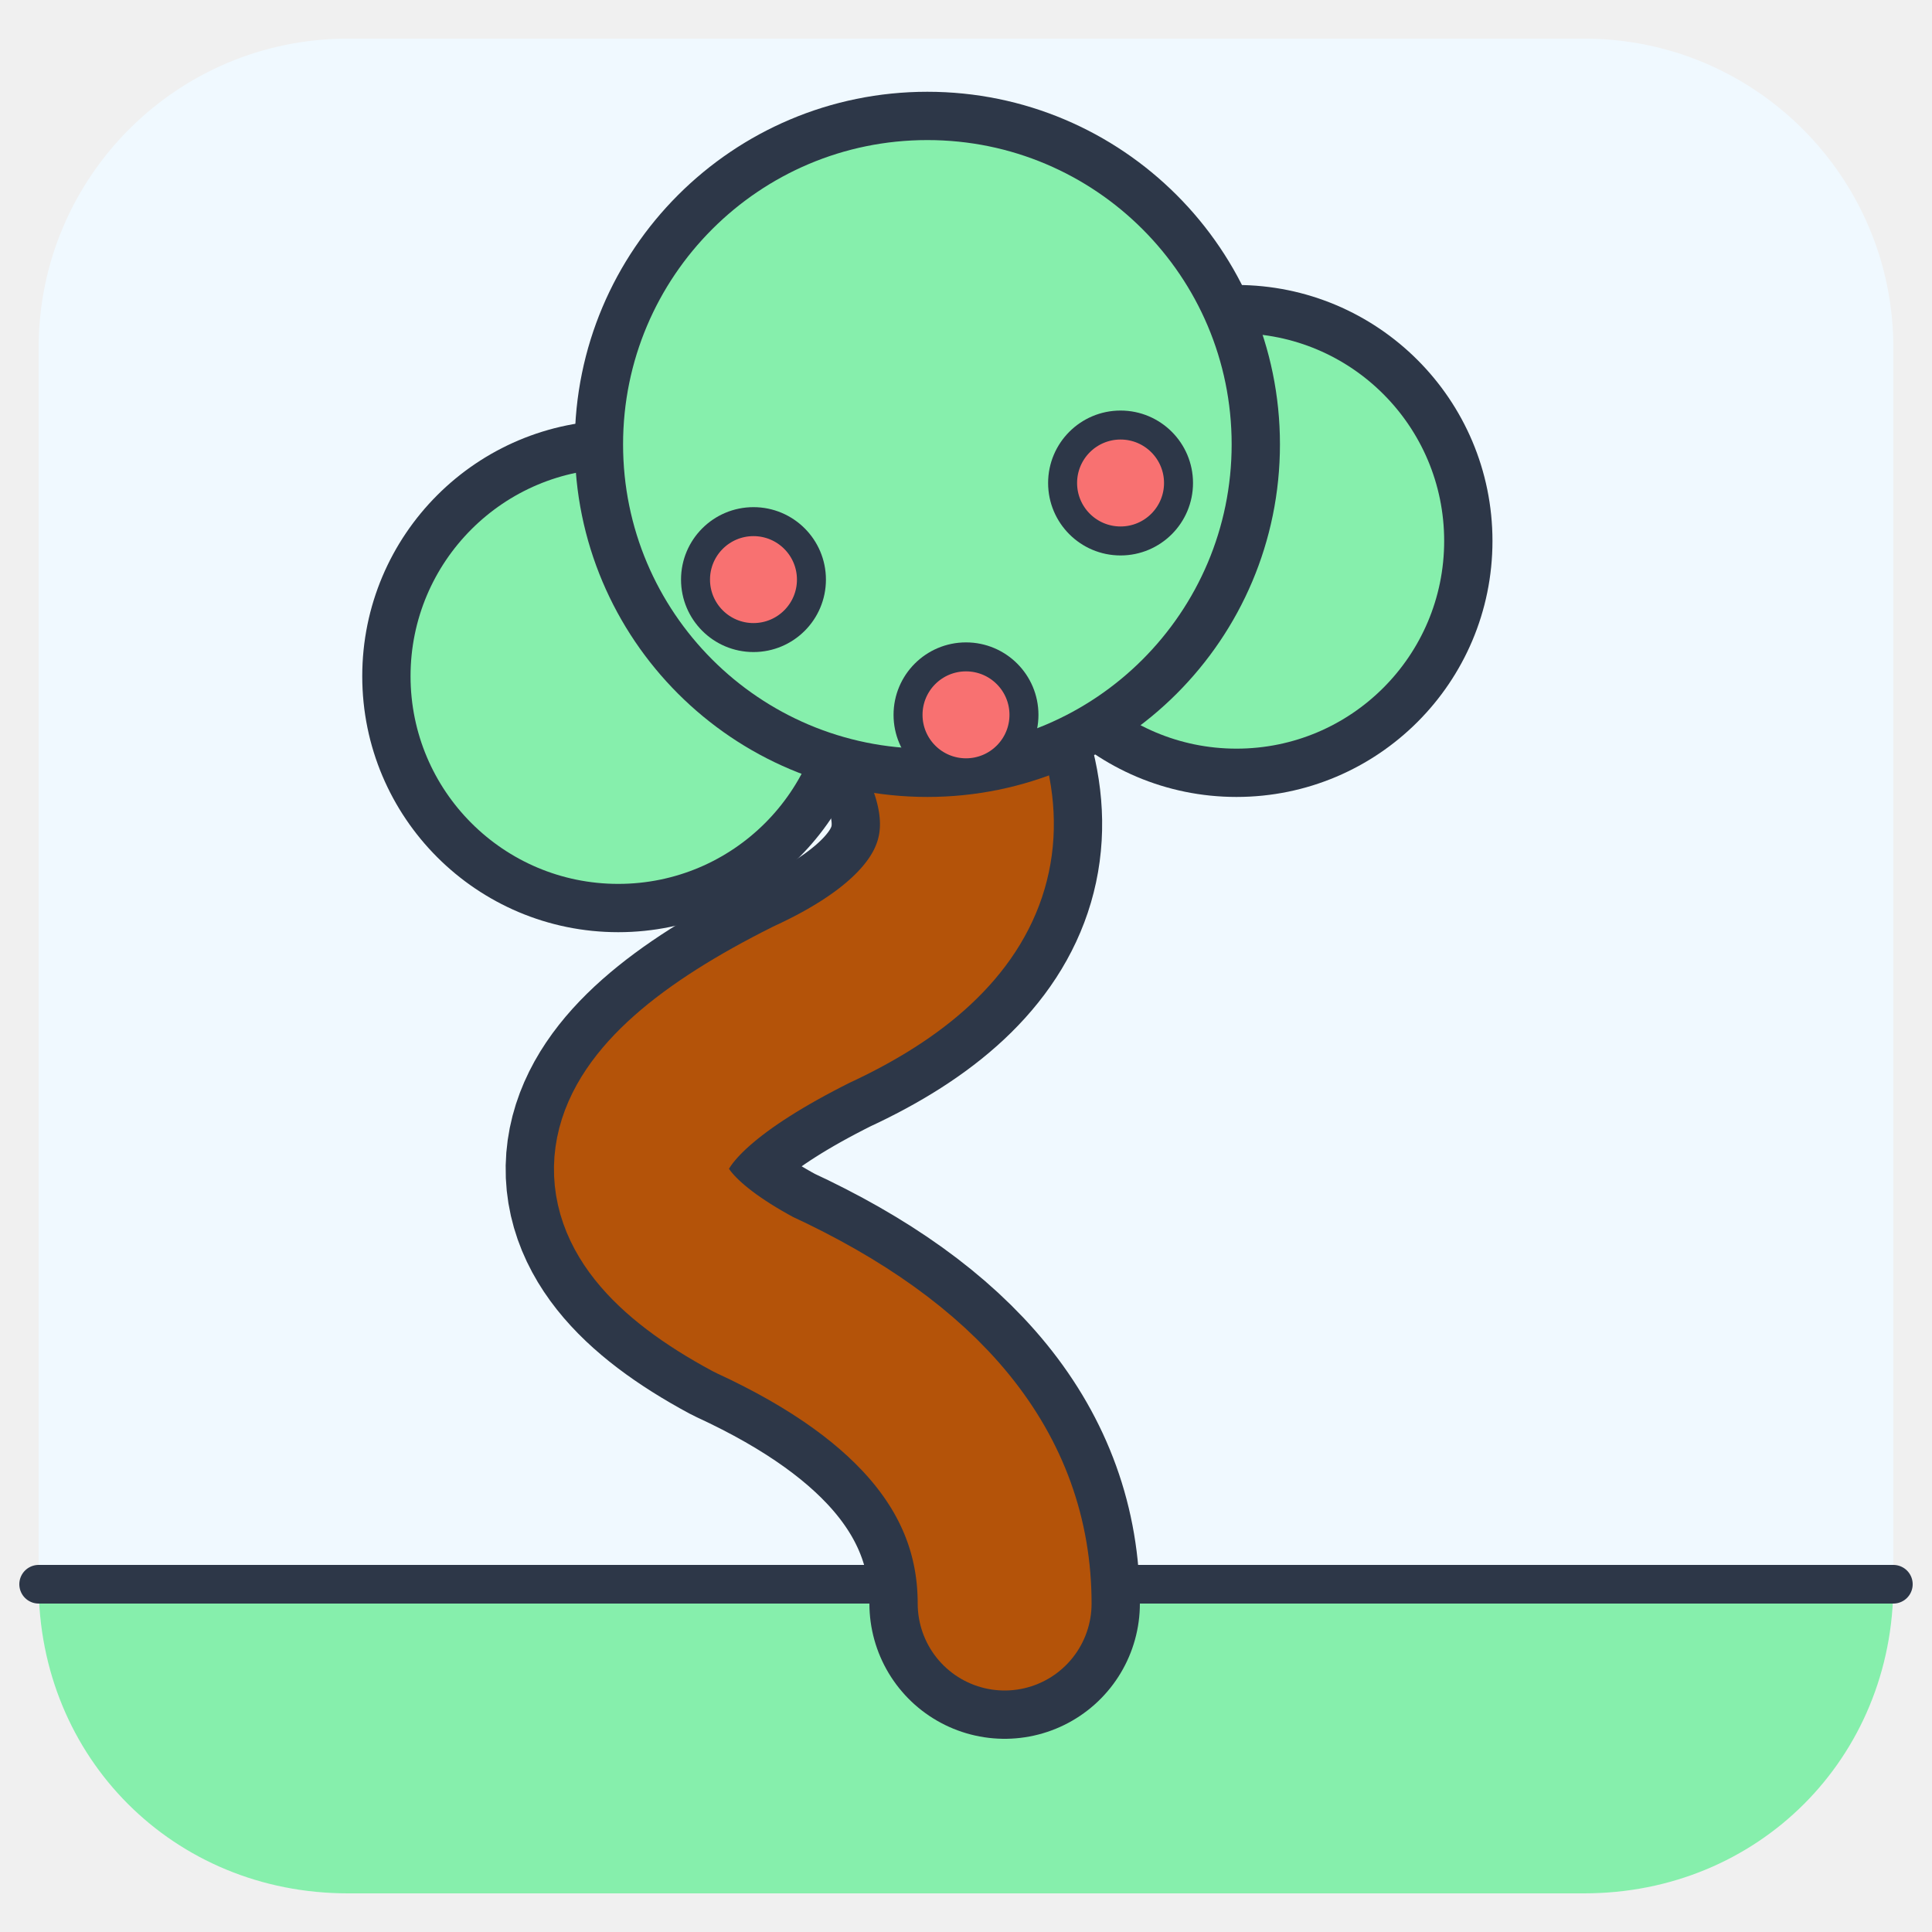
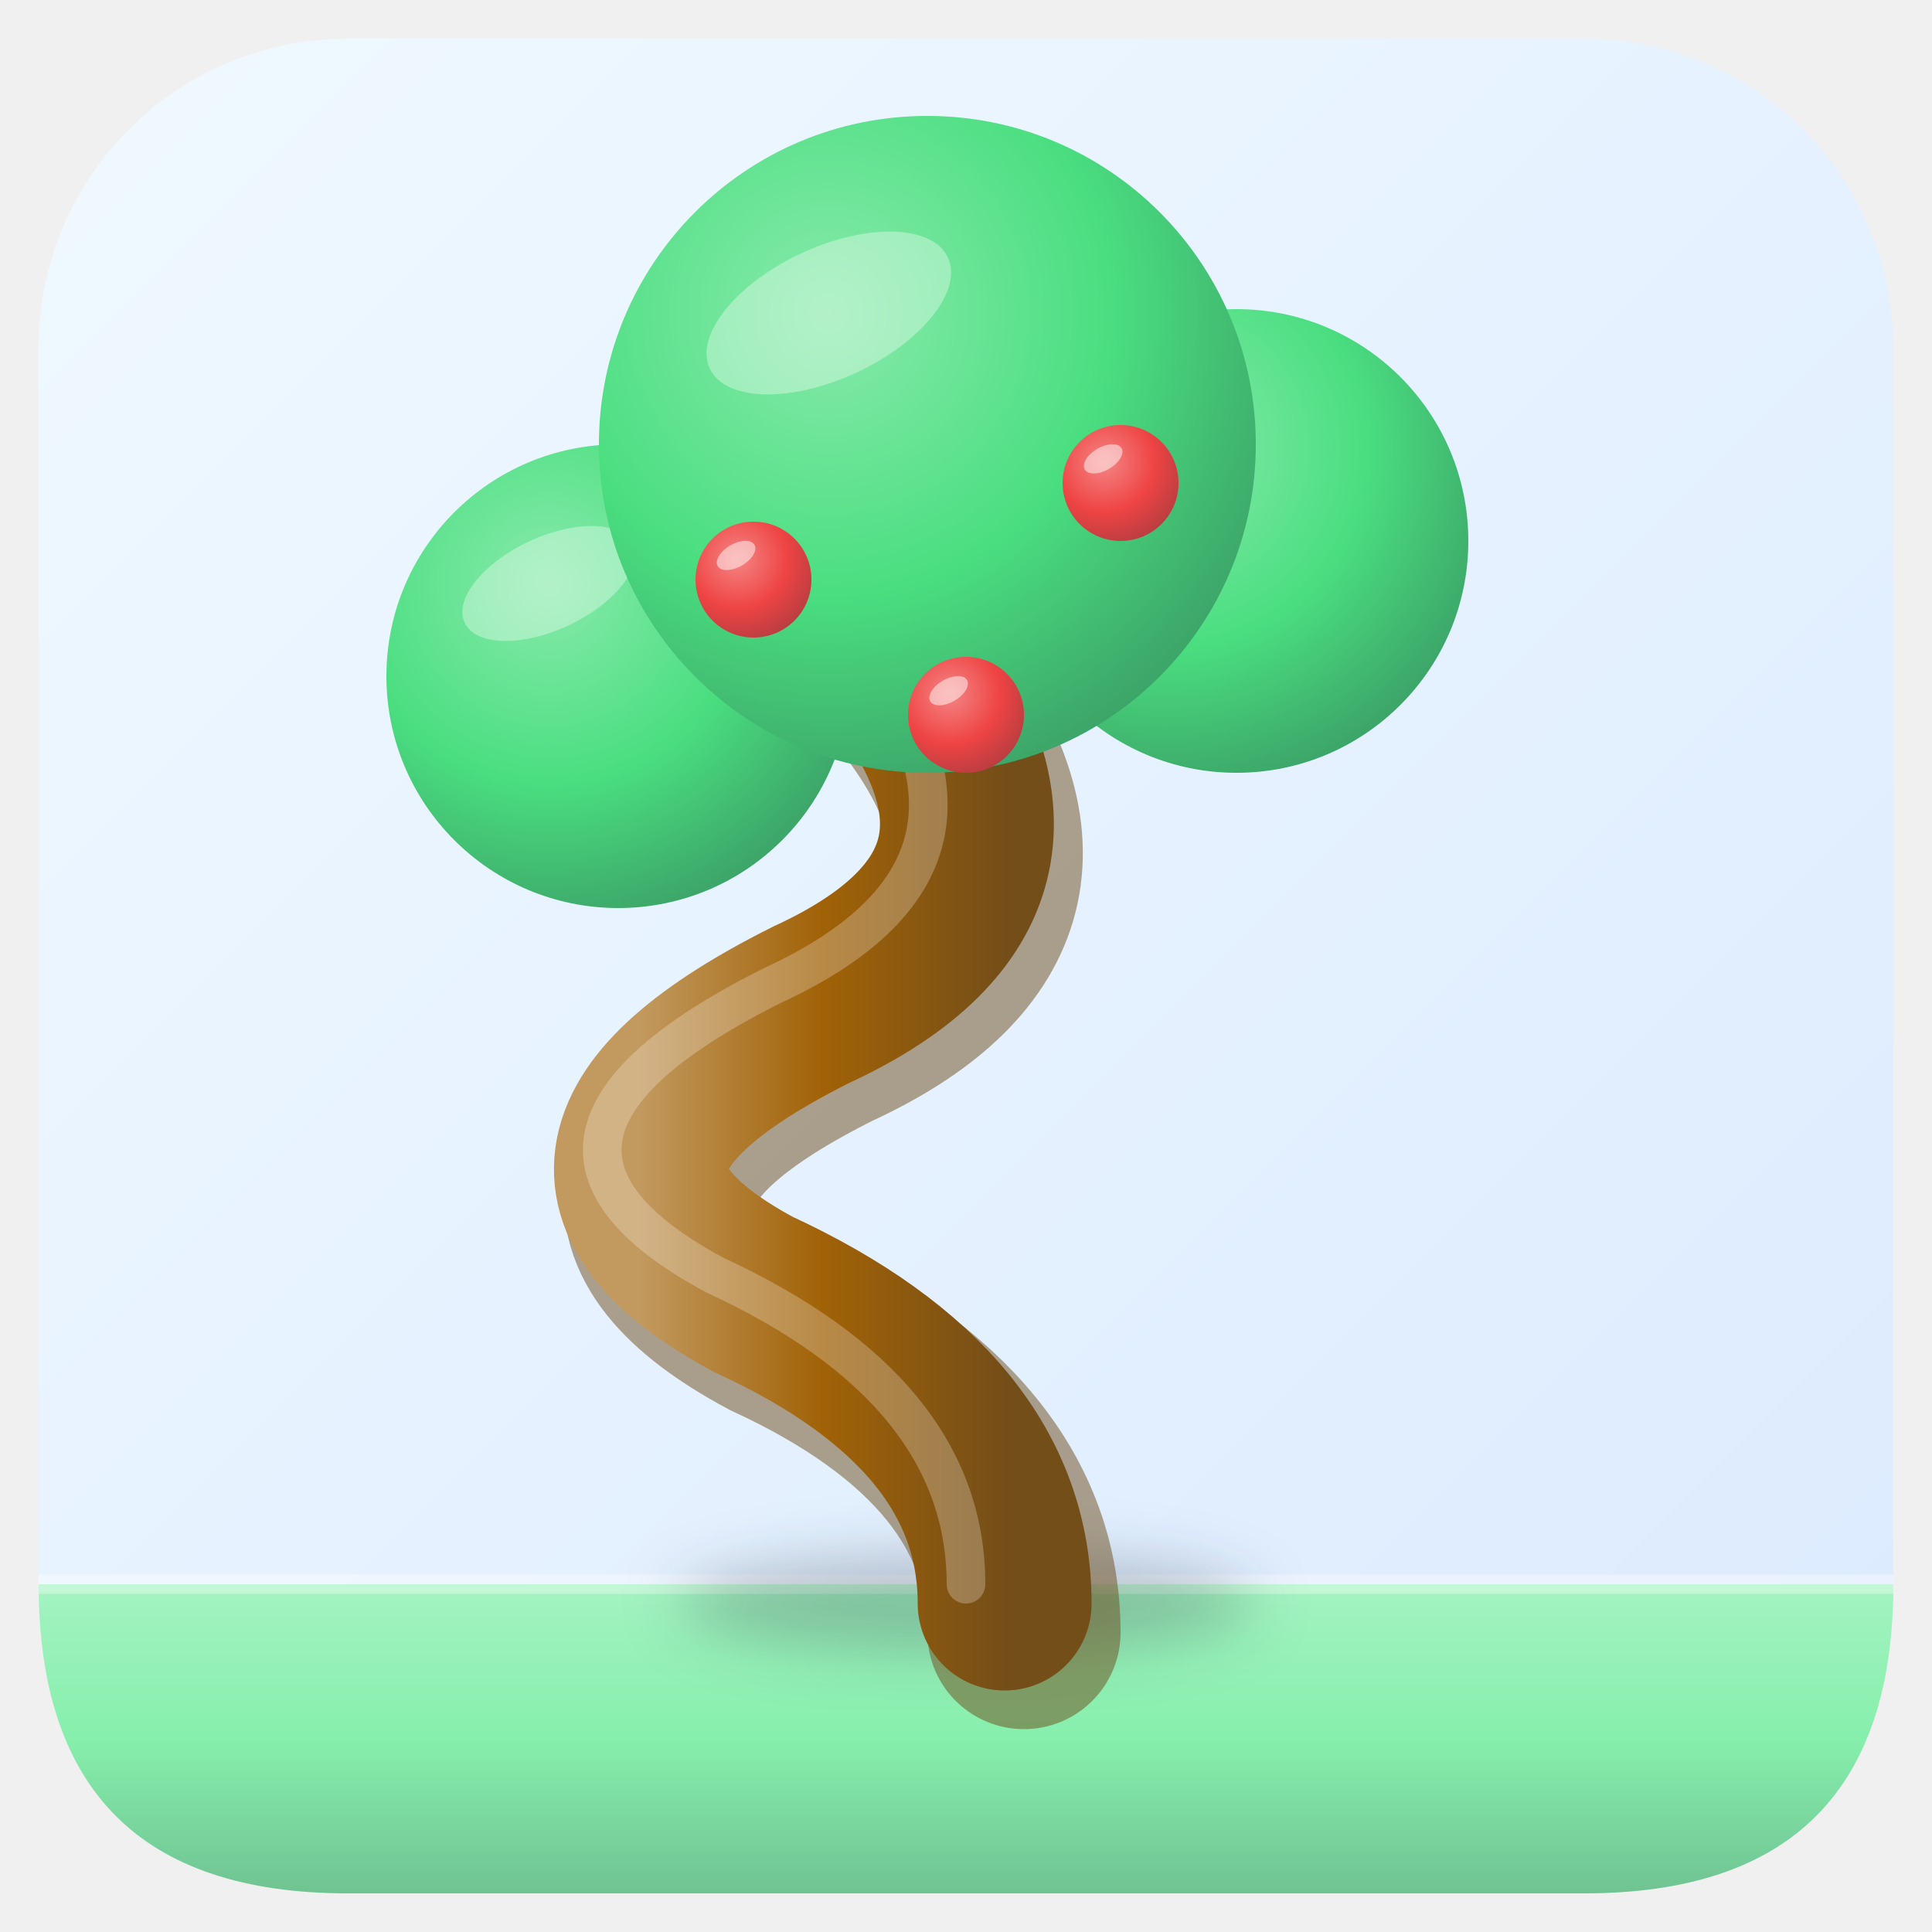
<svg xmlns="http://www.w3.org/2000/svg" viewBox="0 0 200 200" role="img" aria-label="עקום">
-   <rect x="4" y="4" width="192" height="192" rx="32" fill="#F0F9FF" />
-   <path d="M4 164H196C196 182 182 196 164 196H36C18 196 4 182 4 164Z" fill="#86EFAC" />
-   <g stroke="#2D3748" stroke-width="5" stroke-linejoin="round" stroke-linecap="round">
-     <path d="M4 164 H196" stroke-width="4" />
-     <path d="M104 166 Q104 146 78 134 Q52 120 84 104 Q110 92 94 70" fill="none" stroke-width="28" />
-     <path d="M104 166 Q104 146 78 134 Q52 120 84 104 Q110 92 94 70" fill="none" stroke="#B45309" stroke-width="18" />
-     <circle cx="64" cy="70" r="24" fill="#86EFAC" />
-     <circle cx="128" cy="56" r="24" fill="#86EFAC" />
-     <circle cx="96" cy="46" r="34" fill="#86EFAC" />
-     <circle cx="78" cy="60" r="6" fill="#F87171" stroke-width="3" />
-     <circle cx="116" cy="50" r="6" fill="#F87171" stroke-width="3" />
-     <circle cx="100" cy="74" r="6" fill="#F87171" stroke-width="3" />
-   </g>
+   <defs>
+     <linearGradient id="straight-crooked-opposite-g0" x1="0" y1="0" x2="1" y2="1">
+       <stop offset="0" stop-color="#F0F9FF" />
+       <stop offset="1" stop-color="#DBEAFE" />
+     </linearGradient>
+     <linearGradient id="straight-crooked-opposite-g1" x1="0" y1="0" x2="0" y2="1">
+       <stop offset="0" stop-color="#a4f3c1" />
+       <stop offset=".5" stop-color="#86EFAC" />
+       <stop offset="1" stop-color="#6fc392" />
+     </linearGradient>
+     <linearGradient id="straight-crooked-opposite-g2" x1="0" y1="0" x2="1" y2="0">
+       <stop offset="0" stop-color="#c2995e" />
+       <stop offset=".5" stop-color="#A16207" />
+       <stop offset="1" stop-color="#744e18" />
+     </linearGradient>
+     <radialGradient id="straight-crooked-opposite-g3" cx="0.35" cy="0.3" r="0.78">
+       <stop offset="0" stop-color="#89eaac" />
+       <stop offset=".55" stop-color="#4ADE80" />
+       <stop offset="1" stop-color="#3b9f66" />
+     </radialGradient>
+     <radialGradient id="straight-crooked-opposite-g4" cx="0.36" cy="0.32" r="0.78">
+       <stop offset="0" stop-color="#f58585" />
+       <stop offset=".55" stop-color="#EF4444" />
+       <stop offset="1" stop-color="#b13c40" />
+     </radialGradient>
+     <filter id="straight-crooked-opposite-blur" x="-30%" y="-60%" width="160%" height="220%">
+       <feGaussianBlur stdDeviation="3" />
+     </filter>
+   </defs>
+   <rect x="4" y="4" width="192" height="192" rx="32" fill="url(#straight-crooked-opposite-g0)" />
+   <path d="M4 164 H196 V164 Q196 196 164 196 H36 Q4 196 4 164Z" fill="url(#straight-crooked-opposite-g1)" />
+   <path d="M4 164 H196" stroke="#fff" stroke-width="2" opacity=".35" />
+   <ellipse cx="100" cy="166" rx="30" ry="5" fill="#1E293B" opacity="0.25" filter="url(#straight-crooked-opposite-blur)" />
+   <path d="M104 166 Q104 146 78 134 Q52 120 84 104 Q110 92 94 70" fill="none" stroke="#6d4b1a" stroke-width="20" stroke-linecap="round" opacity=".5" transform="translate(2 3)" />
+   <path d="M104 166 Q104 146 78 134 Q52 120 84 104 Q110 92 94 70" fill="none" stroke="url(#straight-crooked-opposite-g2)" stroke-width="18" stroke-linecap="round" />
+   <path d="M104 166 Q104 146 78 134 Q52 120 84 104 Q110 92 94 70" fill="none" stroke="#fff" stroke-width="4" stroke-linecap="round" opacity=".25" transform="translate(-4 -2)" />
+   <circle cx="64" cy="70" r="24" fill="url(#straight-crooked-opposite-g3)" />
+   <ellipse cx="56.8" cy="60.4" rx="9.6" ry="4.8" fill="#fff" opacity="0.35" transform="rotate(-25 56.8 60.4)" />
+   <circle cx="128" cy="56" r="24" fill="url(#straight-crooked-opposite-g3)" />
+   <ellipse cx="120.8" cy="46.4" rx="9.6" ry="4.8" fill="#fff" opacity="0.35" transform="rotate(-25 120.8 46.4)" />
+   <circle cx="96" cy="46" r="34" fill="url(#straight-crooked-opposite-g3)" />
+   <ellipse cx="85.8" cy="32.4" rx="13.6" ry="6.8" fill="#fff" opacity="0.35" transform="rotate(-25 85.8 32.4)" />
+   <circle cx="78" cy="60" r="6" fill="url(#straight-crooked-opposite-g4)" />
+   <ellipse cx="76.2" cy="57.5" rx="2.2" ry="1.2" fill="#fff" opacity="0.5" transform="rotate(-30 76.2 57.5)" />
+   <circle cx="116" cy="50" r="6" fill="url(#straight-crooked-opposite-g4)" />
+   <ellipse cx="114.2" cy="47.5" rx="2.2" ry="1.2" fill="#fff" opacity="0.5" transform="rotate(-30 114.2 47.5)" />
+   <circle cx="100" cy="74" r="6" fill="url(#straight-crooked-opposite-g4)" />
+   <ellipse cx="98.2" cy="71.5" rx="2.2" ry="1.2" fill="#fff" opacity="0.5" transform="rotate(-30 98.2 71.5)" />
</svg>
